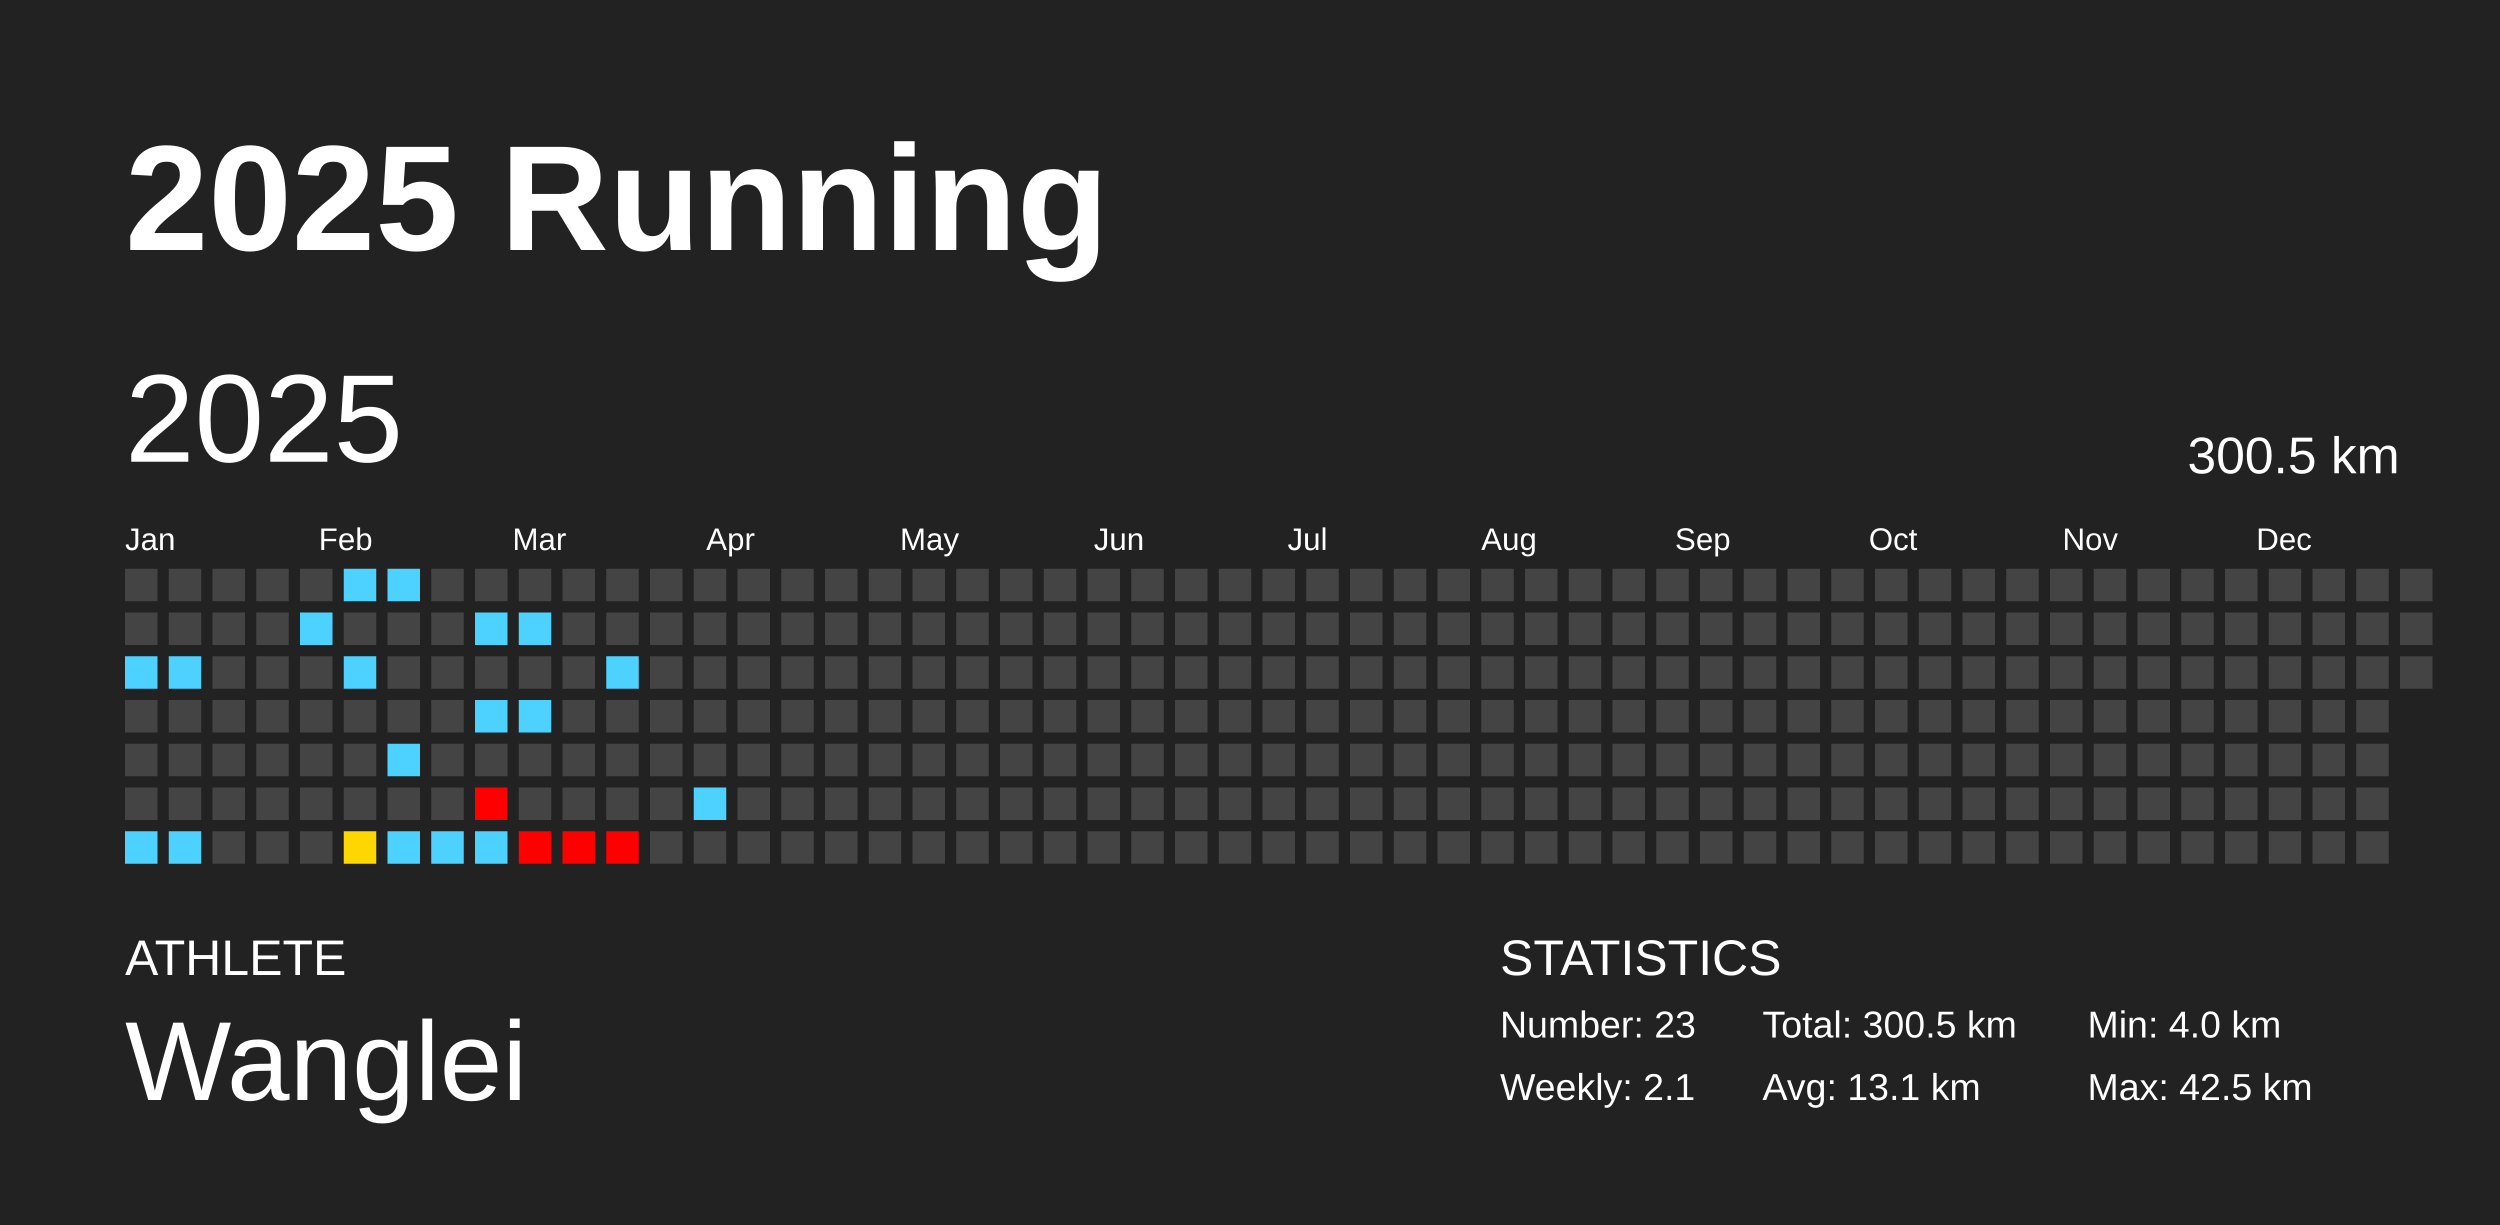
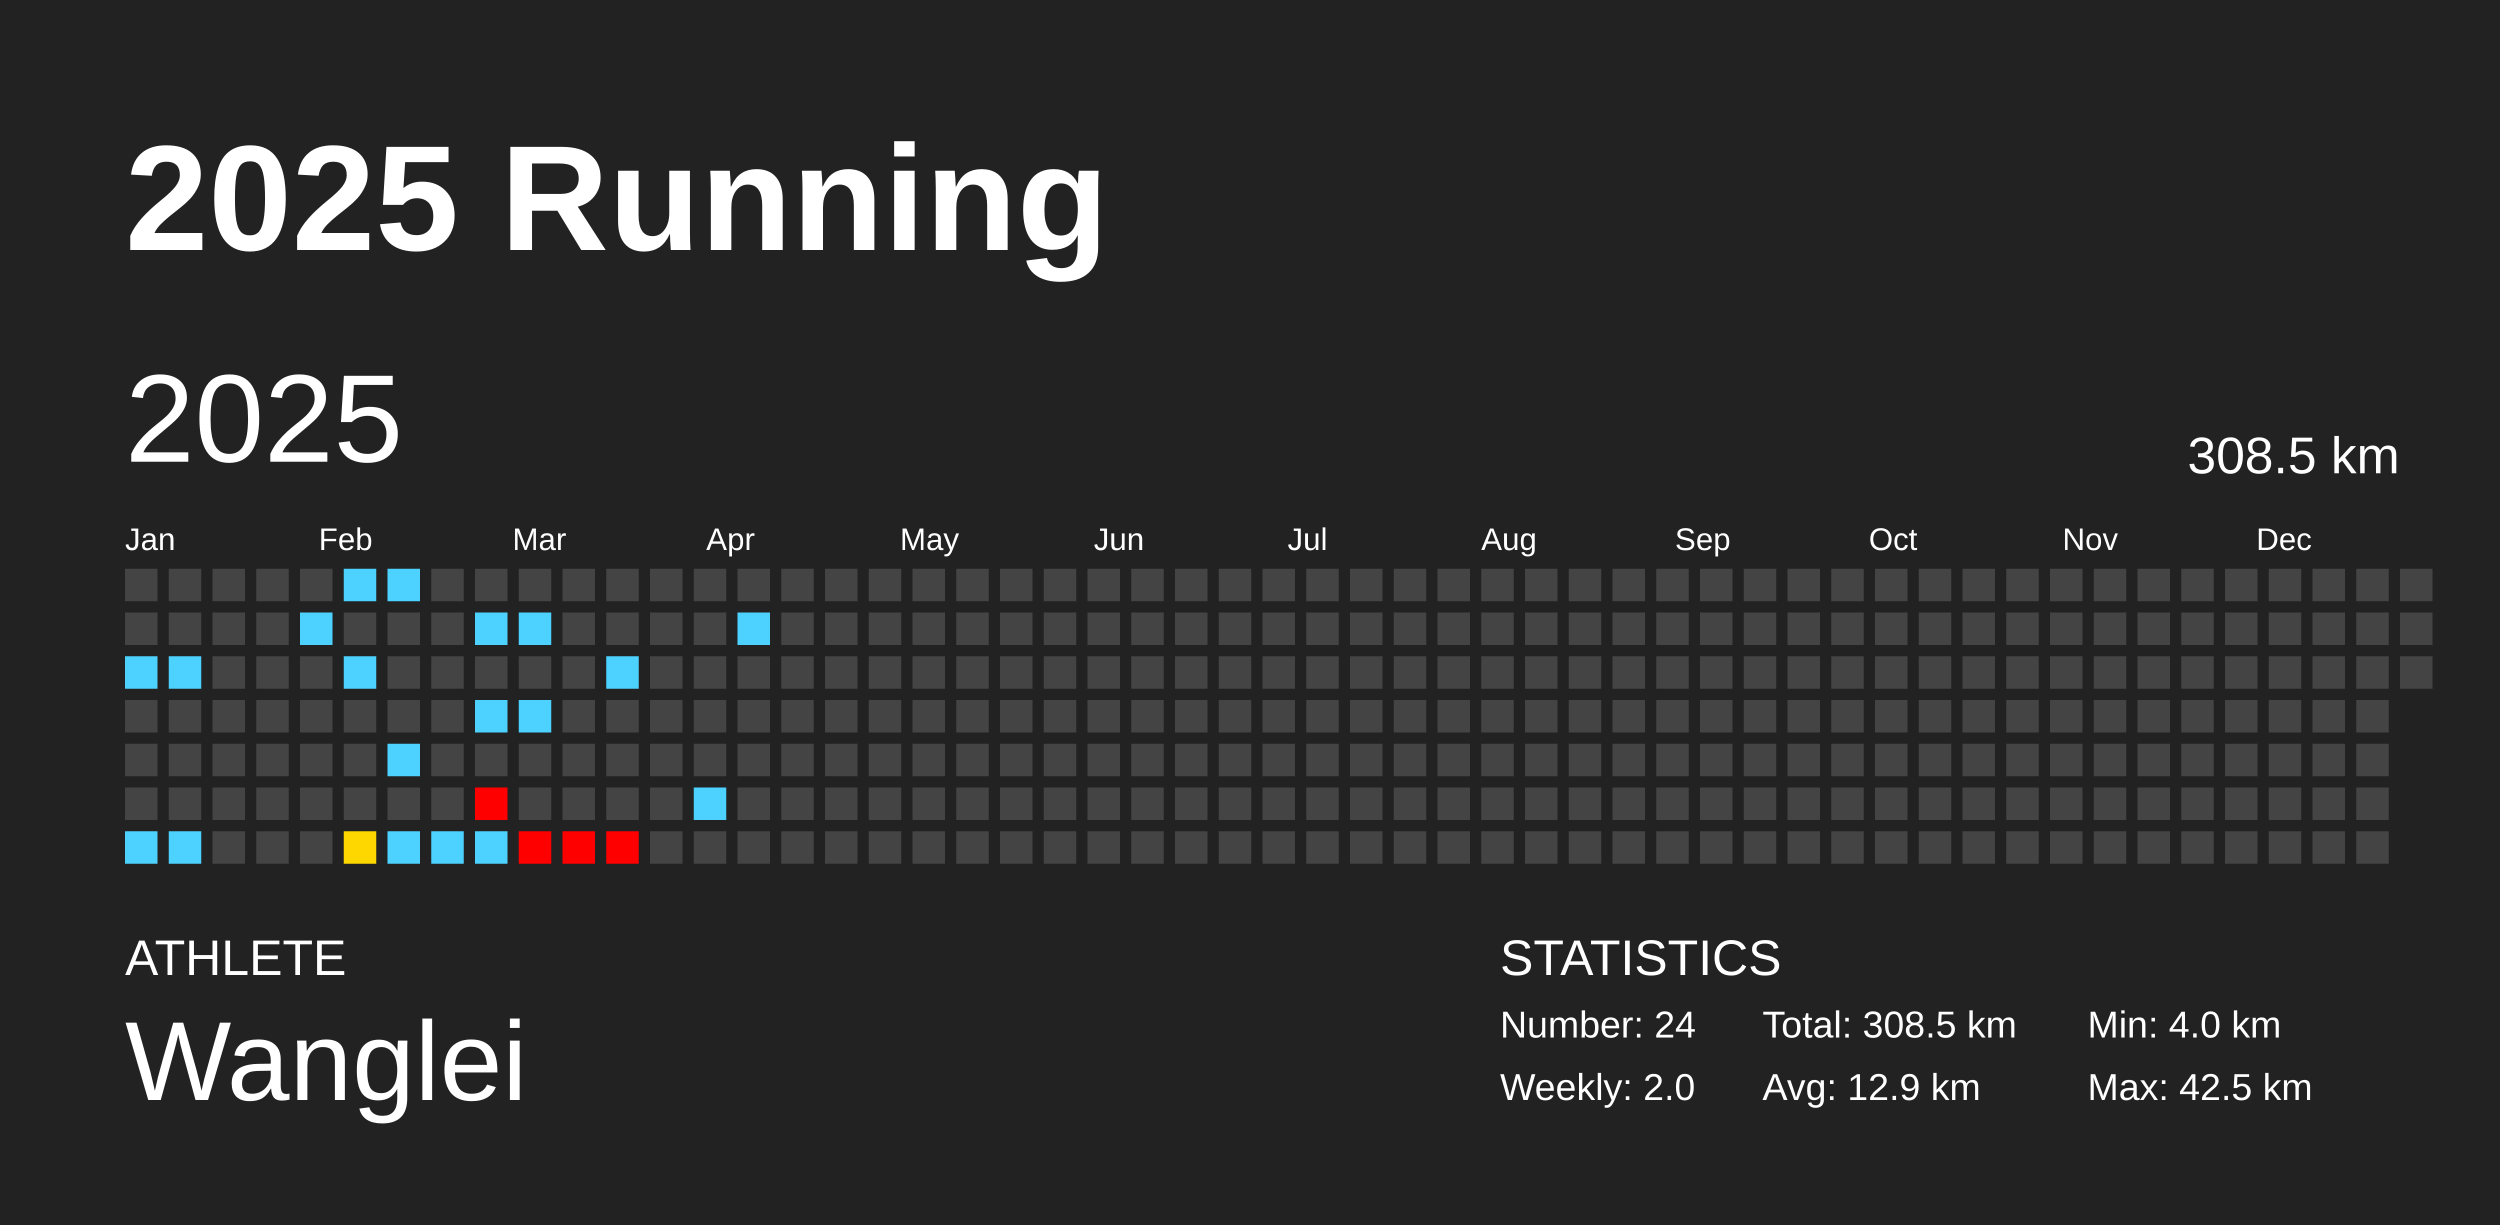
<svg xmlns="http://www.w3.org/2000/svg" baseProfile="full" height="98mm" version="1.1" viewBox="0,0,200,98" width="200mm">
  <defs />
  <rect fill="#222222" height="98" width="200" x="0" y="0" />
  <text fill="#FFFFFF" style="font-size:12px; font-family:Arial; font-weight:bold;" x="10" y="20">2025 Running</text>
  <text fill="#FFFFFF" style="font-size:4px; font-family:Arial" x="10" y="78">ATHLETE</text>
  <text fill="#FFFFFF" style="font-size:9px; font-family:Arial" x="10" y="88">Wanglei</text>
  <text fill="#FFFFFF" style="font-size:4px; font-family:Arial" x="120" y="78">STATISTICS</text>
-   <text fill="#FFFFFF" style="font-size:3px; font-family:Arial" x="120" y="83">Number: 23</text>
-   <text fill="#FFFFFF" style="font-size:3px; font-family:Arial" x="120" y="88">Weekly: 2.1</text>
-   <text fill="#FFFFFF" style="font-size:3px; font-family:Arial" x="141" y="83">Total: 300.5 km</text>
-   <text fill="#FFFFFF" style="font-size:3px; font-family:Arial" x="141" y="88">Avg: 13.1 km</text>
+   <text fill="#FFFFFF" style="font-size:3px; font-family:Arial" x="120" y="83">Number: 24</text>
+   <text fill="#FFFFFF" style="font-size:3px; font-family:Arial" x="120" y="88">Weekly: 2.0</text>
+   <text fill="#FFFFFF" style="font-size:3px; font-family:Arial" x="141" y="83">Total: 308.5 km</text>
+   <text fill="#FFFFFF" style="font-size:3px; font-family:Arial" x="141" y="88">Avg: 12.9 km</text>
  <text fill="#FFFFFF" style="font-size:3px; font-family:Arial" x="167" y="83">Min: 4.0 km</text>
  <text fill="#FFFFFF" style="font-size:3px; font-family:Arial" x="167" y="88">Max: 42.5 km</text>
  <text dominant-baseline="hanging" fill="#FFFFFF" style="font-size:10.0px; font-family:Arial;" x="10" y="30">2025</text>
-   <text dominant-baseline="hanging" fill="#FFFFFF" style="font-size:4.125px; font-family:Arial;" x="175" y="35">300.5 km</text>
+   <text dominant-baseline="hanging" fill="#FFFFFF" style="font-size:4.125px; font-family:Arial;" x="175" y="35">308.5 km</text>
  <text fill="#FFFFFF" style="font-size:2.5px; font-family:Arial" x="10.0" y="44">Jan</text>
  <text fill="#FFFFFF" style="font-size:2.5px; font-family:Arial" x="25.5" y="44">Feb</text>
  <text fill="#FFFFFF" style="font-size:2.5px; font-family:Arial" x="41.0" y="44">Mar</text>
  <text fill="#FFFFFF" style="font-size:2.5px; font-family:Arial" x="56.5" y="44">Apr</text>
  <text fill="#FFFFFF" style="font-size:2.5px; font-family:Arial" x="72.0" y="44">May</text>
  <text fill="#FFFFFF" style="font-size:2.5px; font-family:Arial" x="87.5" y="44">Jun</text>
  <text fill="#FFFFFF" style="font-size:2.5px; font-family:Arial" x="103.0" y="44">Jul</text>
  <text fill="#FFFFFF" style="font-size:2.5px; font-family:Arial" x="118.5" y="44">Aug</text>
  <text fill="#FFFFFF" style="font-size:2.5px; font-family:Arial" x="134.0" y="44">Sep</text>
  <text fill="#FFFFFF" style="font-size:2.5px; font-family:Arial" x="149.5" y="44">Oct</text>
  <text fill="#FFFFFF" style="font-size:2.5px; font-family:Arial" x="165.0" y="44">Nov</text>
  <text fill="#FFFFFF" style="font-size:2.5px; font-family:Arial" x="180.5" y="44">Dec</text>
  <rect fill="#444444" height="2.6" width="2.6" x="10.0" y="45.5" />
  <rect fill="#444444" height="2.6" width="2.6" x="10.0" y="49.0" />
  <rect fill="#4dd2ff" height="2.6" width="2.6" x="10.0" y="52.5" />
  <rect fill="#444444" height="2.6" width="2.6" x="10.0" y="56.0" />
  <rect fill="#444444" height="2.6" width="2.6" x="10.0" y="59.5" />
  <rect fill="#444444" height="2.6" width="2.6" x="10.0" y="63.0" />
  <rect fill="#4dd2ff" height="2.6" width="2.6" x="10.0" y="66.5" />
  <rect fill="#444444" height="2.6" width="2.6" x="13.5" y="45.5" />
  <rect fill="#444444" height="2.6" width="2.6" x="13.5" y="49.0" />
  <rect fill="#4dd2ff" height="2.6" width="2.6" x="13.5" y="52.5" />
  <rect fill="#444444" height="2.6" width="2.6" x="13.5" y="56.0" />
  <rect fill="#444444" height="2.6" width="2.6" x="13.5" y="59.5" />
  <rect fill="#444444" height="2.6" width="2.6" x="13.5" y="63.0" />
  <rect fill="#4dd2ff" height="2.6" width="2.6" x="13.5" y="66.5" />
  <rect fill="#444444" height="2.6" width="2.6" x="17.0" y="45.5" />
  <rect fill="#444444" height="2.6" width="2.6" x="17.0" y="49.0" />
  <rect fill="#444444" height="2.6" width="2.6" x="17.0" y="52.5" />
  <rect fill="#444444" height="2.6" width="2.6" x="17.0" y="56.0" />
  <rect fill="#444444" height="2.6" width="2.6" x="17.0" y="59.5" />
  <rect fill="#444444" height="2.6" width="2.6" x="17.0" y="63.0" />
  <rect fill="#444444" height="2.6" width="2.6" x="17.0" y="66.5" />
  <rect fill="#444444" height="2.6" width="2.6" x="20.5" y="45.5" />
  <rect fill="#444444" height="2.6" width="2.6" x="20.5" y="49.0" />
  <rect fill="#444444" height="2.6" width="2.6" x="20.5" y="52.5" />
  <rect fill="#444444" height="2.6" width="2.6" x="20.5" y="56.0" />
  <rect fill="#444444" height="2.6" width="2.6" x="20.5" y="59.5" />
  <rect fill="#444444" height="2.6" width="2.6" x="20.5" y="63.0" />
  <rect fill="#444444" height="2.6" width="2.6" x="20.5" y="66.5" />
  <rect fill="#444444" height="2.6" width="2.6" x="24.0" y="45.5" />
  <rect fill="#4dd2ff" height="2.6" width="2.6" x="24.0" y="49.0" />
  <rect fill="#444444" height="2.6" width="2.6" x="24.0" y="52.5" />
  <rect fill="#444444" height="2.6" width="2.6" x="24.0" y="56.0" />
  <rect fill="#444444" height="2.6" width="2.6" x="24.0" y="59.5" />
  <rect fill="#444444" height="2.6" width="2.6" x="24.0" y="63.0" />
  <rect fill="#444444" height="2.6" width="2.6" x="24.0" y="66.5" />
  <rect fill="#4dd2ff" height="2.6" width="2.6" x="27.5" y="45.5" />
  <rect fill="#444444" height="2.6" width="2.6" x="27.5" y="49.0" />
  <rect fill="#4dd2ff" height="2.6" width="2.6" x="27.5" y="52.5" />
  <rect fill="#444444" height="2.6" width="2.6" x="27.5" y="56.0" />
  <rect fill="#444444" height="2.6" width="2.6" x="27.5" y="59.5" />
  <rect fill="#444444" height="2.6" width="2.6" x="27.5" y="63.0" />
  <rect fill="#ffd700" height="2.6" width="2.6" x="27.5" y="66.5" />
  <rect fill="#4dd2ff" height="2.6" width="2.6" x="31.0" y="45.5" />
  <rect fill="#444444" height="2.6" width="2.6" x="31.0" y="49.0" />
  <rect fill="#444444" height="2.6" width="2.6" x="31.0" y="52.5" />
  <rect fill="#444444" height="2.6" width="2.6" x="31.0" y="56.0" />
  <rect fill="#4dd2ff" height="2.6" width="2.6" x="31.0" y="59.5" />
  <rect fill="#444444" height="2.6" width="2.6" x="31.0" y="63.0" />
  <rect fill="#4dd2ff" height="2.6" width="2.6" x="31.0" y="66.5" />
  <rect fill="#444444" height="2.6" width="2.6" x="34.5" y="45.5" />
  <rect fill="#444444" height="2.6" width="2.6" x="34.5" y="49.0" />
  <rect fill="#444444" height="2.6" width="2.6" x="34.5" y="52.5" />
  <rect fill="#444444" height="2.6" width="2.6" x="34.5" y="56.0" />
  <rect fill="#444444" height="2.6" width="2.6" x="34.5" y="59.5" />
  <rect fill="#444444" height="2.6" width="2.6" x="34.5" y="63.0" />
  <rect fill="#4dd2ff" height="2.6" width="2.6" x="34.5" y="66.5" />
  <rect fill="#444444" height="2.6" width="2.6" x="38.0" y="45.5" />
  <rect fill="#4dd2ff" height="2.6" width="2.6" x="38.0" y="49.0" />
  <rect fill="#444444" height="2.6" width="2.6" x="38.0" y="52.5" />
  <rect fill="#4dd2ff" height="2.6" width="2.6" x="38.0" y="56.0" />
  <rect fill="#444444" height="2.6" width="2.6" x="38.0" y="59.5" />
  <rect fill="red" height="2.6" width="2.6" x="38.0" y="63.0" />
  <rect fill="#4dd2ff" height="2.6" width="2.6" x="38.0" y="66.5" />
  <rect fill="#444444" height="2.6" width="2.6" x="41.5" y="45.5" />
  <rect fill="#4dd2ff" height="2.6" width="2.6" x="41.5" y="49.0" />
  <rect fill="#444444" height="2.6" width="2.6" x="41.5" y="52.5" />
  <rect fill="#4dd2ff" height="2.6" width="2.6" x="41.5" y="56.0" />
  <rect fill="#444444" height="2.6" width="2.6" x="41.5" y="59.5" />
  <rect fill="#444444" height="2.6" width="2.6" x="41.5" y="63.0" />
  <rect fill="red" height="2.6" width="2.6" x="41.5" y="66.5" />
  <rect fill="#444444" height="2.6" width="2.6" x="45.0" y="45.5" />
  <rect fill="#444444" height="2.6" width="2.6" x="45.0" y="49.0" />
  <rect fill="#444444" height="2.6" width="2.6" x="45.0" y="52.5" />
  <rect fill="#444444" height="2.6" width="2.6" x="45.0" y="56.0" />
  <rect fill="#444444" height="2.6" width="2.6" x="45.0" y="59.5" />
  <rect fill="#444444" height="2.6" width="2.6" x="45.0" y="63.0" />
  <rect fill="red" height="2.6" width="2.6" x="45.0" y="66.5" />
  <rect fill="#444444" height="2.6" width="2.6" x="48.5" y="45.5" />
  <rect fill="#444444" height="2.6" width="2.6" x="48.5" y="49.0" />
  <rect fill="#4dd2ff" height="2.6" width="2.6" x="48.5" y="52.5" />
  <rect fill="#444444" height="2.6" width="2.6" x="48.5" y="56.0" />
  <rect fill="#444444" height="2.6" width="2.6" x="48.5" y="59.5" />
  <rect fill="#444444" height="2.6" width="2.6" x="48.5" y="63.0" />
  <rect fill="red" height="2.6" width="2.6" x="48.5" y="66.5" />
  <rect fill="#444444" height="2.6" width="2.6" x="52.0" y="45.5" />
  <rect fill="#444444" height="2.6" width="2.6" x="52.0" y="49.0" />
  <rect fill="#444444" height="2.6" width="2.6" x="52.0" y="52.5" />
  <rect fill="#444444" height="2.6" width="2.6" x="52.0" y="56.0" />
  <rect fill="#444444" height="2.6" width="2.6" x="52.0" y="59.5" />
  <rect fill="#444444" height="2.6" width="2.6" x="52.0" y="63.0" />
  <rect fill="#444444" height="2.6" width="2.6" x="52.0" y="66.5" />
  <rect fill="#444444" height="2.6" width="2.6" x="55.5" y="45.5" />
  <rect fill="#444444" height="2.6" width="2.6" x="55.5" y="49.0" />
  <rect fill="#444444" height="2.6" width="2.6" x="55.5" y="52.5" />
  <rect fill="#444444" height="2.6" width="2.6" x="55.5" y="56.0" />
  <rect fill="#444444" height="2.6" width="2.6" x="55.5" y="59.5" />
  <rect fill="#4dd2ff" height="2.6" width="2.6" x="55.5" y="63.0" />
  <rect fill="#444444" height="2.6" width="2.6" x="55.5" y="66.5" />
  <rect fill="#444444" height="2.6" width="2.6" x="59.0" y="45.5" />
-   <rect fill="#444444" height="2.6" width="2.6" x="59.0" y="49.0" />
+   <rect fill="#4dd2ff" height="2.6" width="2.6" x="59.0" y="49.0" />
  <rect fill="#444444" height="2.6" width="2.6" x="59.0" y="52.5" />
  <rect fill="#444444" height="2.6" width="2.6" x="59.0" y="56.0" />
  <rect fill="#444444" height="2.6" width="2.6" x="59.0" y="59.5" />
  <rect fill="#444444" height="2.6" width="2.6" x="59.0" y="63.0" />
  <rect fill="#444444" height="2.6" width="2.6" x="59.0" y="66.5" />
  <rect fill="#444444" height="2.6" width="2.6" x="62.5" y="45.5" />
  <rect fill="#444444" height="2.6" width="2.6" x="62.5" y="49.0" />
  <rect fill="#444444" height="2.6" width="2.6" x="62.5" y="52.5" />
  <rect fill="#444444" height="2.6" width="2.6" x="62.5" y="56.0" />
  <rect fill="#444444" height="2.6" width="2.6" x="62.5" y="59.5" />
  <rect fill="#444444" height="2.6" width="2.6" x="62.5" y="63.0" />
  <rect fill="#444444" height="2.6" width="2.6" x="62.5" y="66.5" />
  <rect fill="#444444" height="2.6" width="2.6" x="66.0" y="45.5" />
  <rect fill="#444444" height="2.6" width="2.6" x="66.0" y="49.0" />
  <rect fill="#444444" height="2.6" width="2.6" x="66.0" y="52.5" />
  <rect fill="#444444" height="2.6" width="2.6" x="66.0" y="56.0" />
  <rect fill="#444444" height="2.6" width="2.6" x="66.0" y="59.5" />
  <rect fill="#444444" height="2.6" width="2.6" x="66.0" y="63.0" />
  <rect fill="#444444" height="2.6" width="2.6" x="66.0" y="66.5" />
  <rect fill="#444444" height="2.6" width="2.6" x="69.5" y="45.5" />
  <rect fill="#444444" height="2.6" width="2.6" x="69.5" y="49.0" />
  <rect fill="#444444" height="2.6" width="2.6" x="69.5" y="52.5" />
  <rect fill="#444444" height="2.6" width="2.6" x="69.5" y="56.0" />
  <rect fill="#444444" height="2.6" width="2.6" x="69.5" y="59.5" />
  <rect fill="#444444" height="2.6" width="2.6" x="69.5" y="63.0" />
  <rect fill="#444444" height="2.6" width="2.6" x="69.5" y="66.5" />
  <rect fill="#444444" height="2.6" width="2.6" x="73.0" y="45.5" />
  <rect fill="#444444" height="2.6" width="2.6" x="73.0" y="49.0" />
  <rect fill="#444444" height="2.6" width="2.6" x="73.0" y="52.5" />
  <rect fill="#444444" height="2.6" width="2.6" x="73.0" y="56.0" />
  <rect fill="#444444" height="2.6" width="2.6" x="73.0" y="59.5" />
  <rect fill="#444444" height="2.6" width="2.6" x="73.0" y="63.0" />
  <rect fill="#444444" height="2.6" width="2.6" x="73.0" y="66.5" />
  <rect fill="#444444" height="2.6" width="2.6" x="76.5" y="45.5" />
  <rect fill="#444444" height="2.6" width="2.6" x="76.5" y="49.0" />
  <rect fill="#444444" height="2.6" width="2.6" x="76.5" y="52.5" />
  <rect fill="#444444" height="2.6" width="2.6" x="76.5" y="56.0" />
  <rect fill="#444444" height="2.6" width="2.6" x="76.5" y="59.5" />
  <rect fill="#444444" height="2.6" width="2.6" x="76.5" y="63.0" />
  <rect fill="#444444" height="2.6" width="2.6" x="76.5" y="66.5" />
  <rect fill="#444444" height="2.6" width="2.6" x="80.0" y="45.5" />
  <rect fill="#444444" height="2.6" width="2.6" x="80.0" y="49.0" />
  <rect fill="#444444" height="2.6" width="2.6" x="80.0" y="52.5" />
  <rect fill="#444444" height="2.6" width="2.6" x="80.0" y="56.0" />
  <rect fill="#444444" height="2.6" width="2.6" x="80.0" y="59.5" />
  <rect fill="#444444" height="2.6" width="2.6" x="80.0" y="63.0" />
  <rect fill="#444444" height="2.6" width="2.6" x="80.0" y="66.5" />
  <rect fill="#444444" height="2.6" width="2.6" x="83.5" y="45.5" />
  <rect fill="#444444" height="2.6" width="2.6" x="83.5" y="49.0" />
  <rect fill="#444444" height="2.6" width="2.6" x="83.5" y="52.5" />
  <rect fill="#444444" height="2.6" width="2.6" x="83.5" y="56.0" />
  <rect fill="#444444" height="2.6" width="2.6" x="83.5" y="59.5" />
  <rect fill="#444444" height="2.6" width="2.6" x="83.5" y="63.0" />
  <rect fill="#444444" height="2.6" width="2.6" x="83.5" y="66.5" />
  <rect fill="#444444" height="2.6" width="2.6" x="87.0" y="45.5" />
  <rect fill="#444444" height="2.6" width="2.6" x="87.0" y="49.0" />
  <rect fill="#444444" height="2.6" width="2.6" x="87.0" y="52.5" />
  <rect fill="#444444" height="2.6" width="2.6" x="87.0" y="56.0" />
  <rect fill="#444444" height="2.6" width="2.6" x="87.0" y="59.5" />
  <rect fill="#444444" height="2.6" width="2.6" x="87.0" y="63.0" />
  <rect fill="#444444" height="2.6" width="2.6" x="87.0" y="66.5" />
  <rect fill="#444444" height="2.6" width="2.6" x="90.5" y="45.5" />
  <rect fill="#444444" height="2.6" width="2.6" x="90.5" y="49.0" />
  <rect fill="#444444" height="2.6" width="2.6" x="90.5" y="52.5" />
  <rect fill="#444444" height="2.6" width="2.6" x="90.5" y="56.0" />
  <rect fill="#444444" height="2.6" width="2.6" x="90.5" y="59.5" />
  <rect fill="#444444" height="2.6" width="2.6" x="90.5" y="63.0" />
  <rect fill="#444444" height="2.6" width="2.6" x="90.5" y="66.5" />
  <rect fill="#444444" height="2.6" width="2.6" x="94.0" y="45.5" />
  <rect fill="#444444" height="2.6" width="2.6" x="94.0" y="49.0" />
  <rect fill="#444444" height="2.6" width="2.6" x="94.0" y="52.5" />
  <rect fill="#444444" height="2.6" width="2.6" x="94.0" y="56.0" />
  <rect fill="#444444" height="2.6" width="2.6" x="94.0" y="59.5" />
  <rect fill="#444444" height="2.6" width="2.6" x="94.0" y="63.0" />
  <rect fill="#444444" height="2.6" width="2.6" x="94.0" y="66.5" />
  <rect fill="#444444" height="2.6" width="2.6" x="97.5" y="45.5" />
  <rect fill="#444444" height="2.6" width="2.6" x="97.5" y="49.0" />
  <rect fill="#444444" height="2.6" width="2.6" x="97.5" y="52.5" />
  <rect fill="#444444" height="2.6" width="2.6" x="97.5" y="56.0" />
  <rect fill="#444444" height="2.6" width="2.6" x="97.5" y="59.5" />
  <rect fill="#444444" height="2.6" width="2.6" x="97.5" y="63.0" />
  <rect fill="#444444" height="2.6" width="2.6" x="97.5" y="66.5" />
  <rect fill="#444444" height="2.6" width="2.6" x="101.0" y="45.5" />
  <rect fill="#444444" height="2.6" width="2.6" x="101.0" y="49.0" />
  <rect fill="#444444" height="2.6" width="2.6" x="101.0" y="52.5" />
  <rect fill="#444444" height="2.6" width="2.6" x="101.0" y="56.0" />
  <rect fill="#444444" height="2.6" width="2.6" x="101.0" y="59.5" />
  <rect fill="#444444" height="2.6" width="2.6" x="101.0" y="63.0" />
  <rect fill="#444444" height="2.6" width="2.6" x="101.0" y="66.5" />
  <rect fill="#444444" height="2.6" width="2.6" x="104.5" y="45.5" />
  <rect fill="#444444" height="2.6" width="2.6" x="104.5" y="49.0" />
  <rect fill="#444444" height="2.6" width="2.6" x="104.5" y="52.5" />
  <rect fill="#444444" height="2.6" width="2.6" x="104.5" y="56.0" />
  <rect fill="#444444" height="2.6" width="2.6" x="104.5" y="59.5" />
  <rect fill="#444444" height="2.6" width="2.6" x="104.5" y="63.0" />
  <rect fill="#444444" height="2.6" width="2.6" x="104.5" y="66.5" />
  <rect fill="#444444" height="2.6" width="2.6" x="108.0" y="45.5" />
  <rect fill="#444444" height="2.6" width="2.6" x="108.0" y="49.0" />
  <rect fill="#444444" height="2.6" width="2.6" x="108.0" y="52.5" />
  <rect fill="#444444" height="2.6" width="2.6" x="108.0" y="56.0" />
  <rect fill="#444444" height="2.6" width="2.6" x="108.0" y="59.5" />
  <rect fill="#444444" height="2.6" width="2.6" x="108.0" y="63.0" />
  <rect fill="#444444" height="2.6" width="2.6" x="108.0" y="66.5" />
  <rect fill="#444444" height="2.6" width="2.6" x="111.5" y="45.5" />
  <rect fill="#444444" height="2.6" width="2.6" x="111.5" y="49.0" />
  <rect fill="#444444" height="2.6" width="2.6" x="111.5" y="52.5" />
  <rect fill="#444444" height="2.6" width="2.6" x="111.5" y="56.0" />
  <rect fill="#444444" height="2.6" width="2.6" x="111.5" y="59.5" />
  <rect fill="#444444" height="2.6" width="2.6" x="111.5" y="63.0" />
  <rect fill="#444444" height="2.6" width="2.6" x="111.5" y="66.5" />
  <rect fill="#444444" height="2.6" width="2.6" x="115.0" y="45.5" />
  <rect fill="#444444" height="2.6" width="2.6" x="115.0" y="49.0" />
  <rect fill="#444444" height="2.6" width="2.6" x="115.0" y="52.5" />
  <rect fill="#444444" height="2.6" width="2.6" x="115.0" y="56.0" />
  <rect fill="#444444" height="2.6" width="2.6" x="115.0" y="59.5" />
  <rect fill="#444444" height="2.6" width="2.6" x="115.0" y="63.0" />
  <rect fill="#444444" height="2.6" width="2.6" x="115.0" y="66.5" />
  <rect fill="#444444" height="2.6" width="2.6" x="118.5" y="45.5" />
  <rect fill="#444444" height="2.6" width="2.6" x="118.5" y="49.0" />
  <rect fill="#444444" height="2.6" width="2.6" x="118.5" y="52.5" />
  <rect fill="#444444" height="2.6" width="2.6" x="118.5" y="56.0" />
  <rect fill="#444444" height="2.6" width="2.6" x="118.5" y="59.5" />
  <rect fill="#444444" height="2.6" width="2.6" x="118.5" y="63.0" />
  <rect fill="#444444" height="2.6" width="2.6" x="118.5" y="66.5" />
  <rect fill="#444444" height="2.6" width="2.6" x="122.0" y="45.5" />
  <rect fill="#444444" height="2.6" width="2.6" x="122.0" y="49.0" />
  <rect fill="#444444" height="2.6" width="2.6" x="122.0" y="52.5" />
  <rect fill="#444444" height="2.6" width="2.6" x="122.0" y="56.0" />
  <rect fill="#444444" height="2.6" width="2.6" x="122.0" y="59.5" />
  <rect fill="#444444" height="2.6" width="2.6" x="122.0" y="63.0" />
  <rect fill="#444444" height="2.6" width="2.6" x="122.0" y="66.5" />
  <rect fill="#444444" height="2.6" width="2.6" x="125.5" y="45.5" />
  <rect fill="#444444" height="2.6" width="2.6" x="125.5" y="49.0" />
  <rect fill="#444444" height="2.6" width="2.6" x="125.5" y="52.5" />
  <rect fill="#444444" height="2.6" width="2.6" x="125.5" y="56.0" />
  <rect fill="#444444" height="2.6" width="2.6" x="125.5" y="59.5" />
  <rect fill="#444444" height="2.6" width="2.6" x="125.5" y="63.0" />
  <rect fill="#444444" height="2.6" width="2.6" x="125.5" y="66.5" />
  <rect fill="#444444" height="2.6" width="2.6" x="129.0" y="45.5" />
  <rect fill="#444444" height="2.6" width="2.6" x="129.0" y="49.0" />
  <rect fill="#444444" height="2.6" width="2.6" x="129.0" y="52.5" />
  <rect fill="#444444" height="2.6" width="2.6" x="129.0" y="56.0" />
  <rect fill="#444444" height="2.6" width="2.6" x="129.0" y="59.5" />
  <rect fill="#444444" height="2.6" width="2.6" x="129.0" y="63.0" />
  <rect fill="#444444" height="2.6" width="2.6" x="129.0" y="66.5" />
  <rect fill="#444444" height="2.6" width="2.6" x="132.5" y="45.5" />
  <rect fill="#444444" height="2.6" width="2.6" x="132.5" y="49.0" />
  <rect fill="#444444" height="2.6" width="2.6" x="132.5" y="52.5" />
  <rect fill="#444444" height="2.6" width="2.6" x="132.5" y="56.0" />
  <rect fill="#444444" height="2.6" width="2.6" x="132.5" y="59.5" />
  <rect fill="#444444" height="2.6" width="2.6" x="132.5" y="63.0" />
  <rect fill="#444444" height="2.6" width="2.6" x="132.5" y="66.5" />
  <rect fill="#444444" height="2.6" width="2.6" x="136.0" y="45.5" />
  <rect fill="#444444" height="2.6" width="2.6" x="136.0" y="49.0" />
  <rect fill="#444444" height="2.6" width="2.6" x="136.0" y="52.5" />
  <rect fill="#444444" height="2.6" width="2.6" x="136.0" y="56.0" />
  <rect fill="#444444" height="2.6" width="2.6" x="136.0" y="59.5" />
  <rect fill="#444444" height="2.6" width="2.6" x="136.0" y="63.0" />
  <rect fill="#444444" height="2.6" width="2.6" x="136.0" y="66.5" />
  <rect fill="#444444" height="2.6" width="2.6" x="139.5" y="45.5" />
  <rect fill="#444444" height="2.6" width="2.6" x="139.5" y="49.0" />
  <rect fill="#444444" height="2.6" width="2.6" x="139.5" y="52.5" />
  <rect fill="#444444" height="2.6" width="2.6" x="139.5" y="56.0" />
  <rect fill="#444444" height="2.6" width="2.6" x="139.5" y="59.5" />
  <rect fill="#444444" height="2.6" width="2.6" x="139.5" y="63.0" />
  <rect fill="#444444" height="2.6" width="2.6" x="139.5" y="66.5" />
  <rect fill="#444444" height="2.6" width="2.6" x="143.0" y="45.5" />
  <rect fill="#444444" height="2.6" width="2.6" x="143.0" y="49.0" />
  <rect fill="#444444" height="2.6" width="2.6" x="143.0" y="52.5" />
  <rect fill="#444444" height="2.6" width="2.6" x="143.0" y="56.0" />
  <rect fill="#444444" height="2.6" width="2.6" x="143.0" y="59.5" />
  <rect fill="#444444" height="2.6" width="2.6" x="143.0" y="63.0" />
  <rect fill="#444444" height="2.6" width="2.6" x="143.0" y="66.5" />
  <rect fill="#444444" height="2.6" width="2.6" x="146.5" y="45.5" />
  <rect fill="#444444" height="2.6" width="2.6" x="146.5" y="49.0" />
  <rect fill="#444444" height="2.6" width="2.6" x="146.5" y="52.5" />
  <rect fill="#444444" height="2.6" width="2.6" x="146.5" y="56.0" />
  <rect fill="#444444" height="2.6" width="2.6" x="146.5" y="59.5" />
  <rect fill="#444444" height="2.6" width="2.6" x="146.5" y="63.0" />
  <rect fill="#444444" height="2.6" width="2.6" x="146.5" y="66.5" />
  <rect fill="#444444" height="2.6" width="2.6" x="150.0" y="45.5" />
  <rect fill="#444444" height="2.6" width="2.6" x="150.0" y="49.0" />
  <rect fill="#444444" height="2.6" width="2.6" x="150.0" y="52.5" />
  <rect fill="#444444" height="2.6" width="2.6" x="150.0" y="56.0" />
  <rect fill="#444444" height="2.6" width="2.6" x="150.0" y="59.5" />
  <rect fill="#444444" height="2.6" width="2.6" x="150.0" y="63.0" />
  <rect fill="#444444" height="2.6" width="2.6" x="150.0" y="66.5" />
  <rect fill="#444444" height="2.6" width="2.6" x="153.5" y="45.5" />
  <rect fill="#444444" height="2.6" width="2.6" x="153.5" y="49.0" />
  <rect fill="#444444" height="2.6" width="2.6" x="153.5" y="52.5" />
  <rect fill="#444444" height="2.6" width="2.6" x="153.5" y="56.0" />
  <rect fill="#444444" height="2.6" width="2.6" x="153.5" y="59.5" />
  <rect fill="#444444" height="2.6" width="2.6" x="153.5" y="63.0" />
  <rect fill="#444444" height="2.6" width="2.6" x="153.5" y="66.5" />
  <rect fill="#444444" height="2.6" width="2.6" x="157.0" y="45.5" />
  <rect fill="#444444" height="2.6" width="2.6" x="157.0" y="49.0" />
  <rect fill="#444444" height="2.6" width="2.6" x="157.0" y="52.5" />
  <rect fill="#444444" height="2.6" width="2.6" x="157.0" y="56.0" />
  <rect fill="#444444" height="2.6" width="2.6" x="157.0" y="59.5" />
  <rect fill="#444444" height="2.6" width="2.6" x="157.0" y="63.0" />
  <rect fill="#444444" height="2.6" width="2.6" x="157.0" y="66.5" />
  <rect fill="#444444" height="2.6" width="2.6" x="160.5" y="45.5" />
  <rect fill="#444444" height="2.6" width="2.6" x="160.5" y="49.0" />
  <rect fill="#444444" height="2.6" width="2.6" x="160.5" y="52.5" />
  <rect fill="#444444" height="2.6" width="2.6" x="160.5" y="56.0" />
  <rect fill="#444444" height="2.6" width="2.6" x="160.5" y="59.5" />
  <rect fill="#444444" height="2.6" width="2.6" x="160.5" y="63.0" />
  <rect fill="#444444" height="2.6" width="2.6" x="160.5" y="66.5" />
  <rect fill="#444444" height="2.6" width="2.6" x="164.0" y="45.5" />
  <rect fill="#444444" height="2.6" width="2.6" x="164.0" y="49.0" />
  <rect fill="#444444" height="2.6" width="2.6" x="164.0" y="52.5" />
  <rect fill="#444444" height="2.6" width="2.6" x="164.0" y="56.0" />
  <rect fill="#444444" height="2.6" width="2.6" x="164.0" y="59.5" />
  <rect fill="#444444" height="2.6" width="2.6" x="164.0" y="63.0" />
  <rect fill="#444444" height="2.6" width="2.6" x="164.0" y="66.5" />
  <rect fill="#444444" height="2.6" width="2.6" x="167.5" y="45.5" />
  <rect fill="#444444" height="2.6" width="2.6" x="167.5" y="49.0" />
  <rect fill="#444444" height="2.6" width="2.6" x="167.5" y="52.5" />
  <rect fill="#444444" height="2.6" width="2.6" x="167.5" y="56.0" />
  <rect fill="#444444" height="2.6" width="2.6" x="167.5" y="59.5" />
  <rect fill="#444444" height="2.6" width="2.6" x="167.5" y="63.0" />
  <rect fill="#444444" height="2.6" width="2.6" x="167.5" y="66.5" />
  <rect fill="#444444" height="2.6" width="2.6" x="171.0" y="45.5" />
  <rect fill="#444444" height="2.6" width="2.6" x="171.0" y="49.0" />
  <rect fill="#444444" height="2.6" width="2.6" x="171.0" y="52.5" />
  <rect fill="#444444" height="2.6" width="2.6" x="171.0" y="56.0" />
  <rect fill="#444444" height="2.6" width="2.6" x="171.0" y="59.5" />
  <rect fill="#444444" height="2.6" width="2.6" x="171.0" y="63.0" />
  <rect fill="#444444" height="2.6" width="2.6" x="171.0" y="66.5" />
  <rect fill="#444444" height="2.6" width="2.6" x="174.5" y="45.5" />
  <rect fill="#444444" height="2.6" width="2.6" x="174.5" y="49.0" />
  <rect fill="#444444" height="2.6" width="2.6" x="174.5" y="52.5" />
  <rect fill="#444444" height="2.6" width="2.6" x="174.5" y="56.0" />
  <rect fill="#444444" height="2.6" width="2.6" x="174.5" y="59.5" />
  <rect fill="#444444" height="2.6" width="2.6" x="174.5" y="63.0" />
  <rect fill="#444444" height="2.6" width="2.6" x="174.5" y="66.5" />
  <rect fill="#444444" height="2.6" width="2.6" x="178.0" y="45.5" />
  <rect fill="#444444" height="2.6" width="2.6" x="178.0" y="49.0" />
  <rect fill="#444444" height="2.6" width="2.6" x="178.0" y="52.5" />
  <rect fill="#444444" height="2.6" width="2.6" x="178.0" y="56.0" />
  <rect fill="#444444" height="2.6" width="2.6" x="178.0" y="59.5" />
  <rect fill="#444444" height="2.6" width="2.6" x="178.0" y="63.0" />
  <rect fill="#444444" height="2.6" width="2.6" x="178.0" y="66.5" />
  <rect fill="#444444" height="2.6" width="2.6" x="181.5" y="45.5" />
  <rect fill="#444444" height="2.6" width="2.6" x="181.5" y="49.0" />
  <rect fill="#444444" height="2.6" width="2.6" x="181.5" y="52.5" />
  <rect fill="#444444" height="2.6" width="2.6" x="181.5" y="56.0" />
  <rect fill="#444444" height="2.6" width="2.6" x="181.5" y="59.5" />
  <rect fill="#444444" height="2.6" width="2.6" x="181.5" y="63.0" />
  <rect fill="#444444" height="2.6" width="2.6" x="181.5" y="66.5" />
  <rect fill="#444444" height="2.6" width="2.6" x="185.0" y="45.5" />
  <rect fill="#444444" height="2.6" width="2.6" x="185.0" y="49.0" />
  <rect fill="#444444" height="2.6" width="2.6" x="185.0" y="52.5" />
  <rect fill="#444444" height="2.6" width="2.6" x="185.0" y="56.0" />
  <rect fill="#444444" height="2.6" width="2.6" x="185.0" y="59.5" />
  <rect fill="#444444" height="2.6" width="2.6" x="185.0" y="63.0" />
  <rect fill="#444444" height="2.6" width="2.6" x="185.0" y="66.5" />
  <rect fill="#444444" height="2.6" width="2.6" x="188.5" y="45.5" />
  <rect fill="#444444" height="2.6" width="2.6" x="188.5" y="49.0" />
  <rect fill="#444444" height="2.6" width="2.6" x="188.5" y="52.5" />
  <rect fill="#444444" height="2.6" width="2.6" x="188.5" y="56.0" />
  <rect fill="#444444" height="2.6" width="2.6" x="188.5" y="59.5" />
  <rect fill="#444444" height="2.6" width="2.6" x="188.5" y="63.0" />
  <rect fill="#444444" height="2.6" width="2.6" x="188.5" y="66.5" />
  <rect fill="#444444" height="2.6" width="2.6" x="192.0" y="45.5" />
  <rect fill="#444444" height="2.6" width="2.6" x="192.0" y="49.0" />
  <rect fill="#444444" height="2.6" width="2.6" x="192.0" y="52.5" />
</svg>
